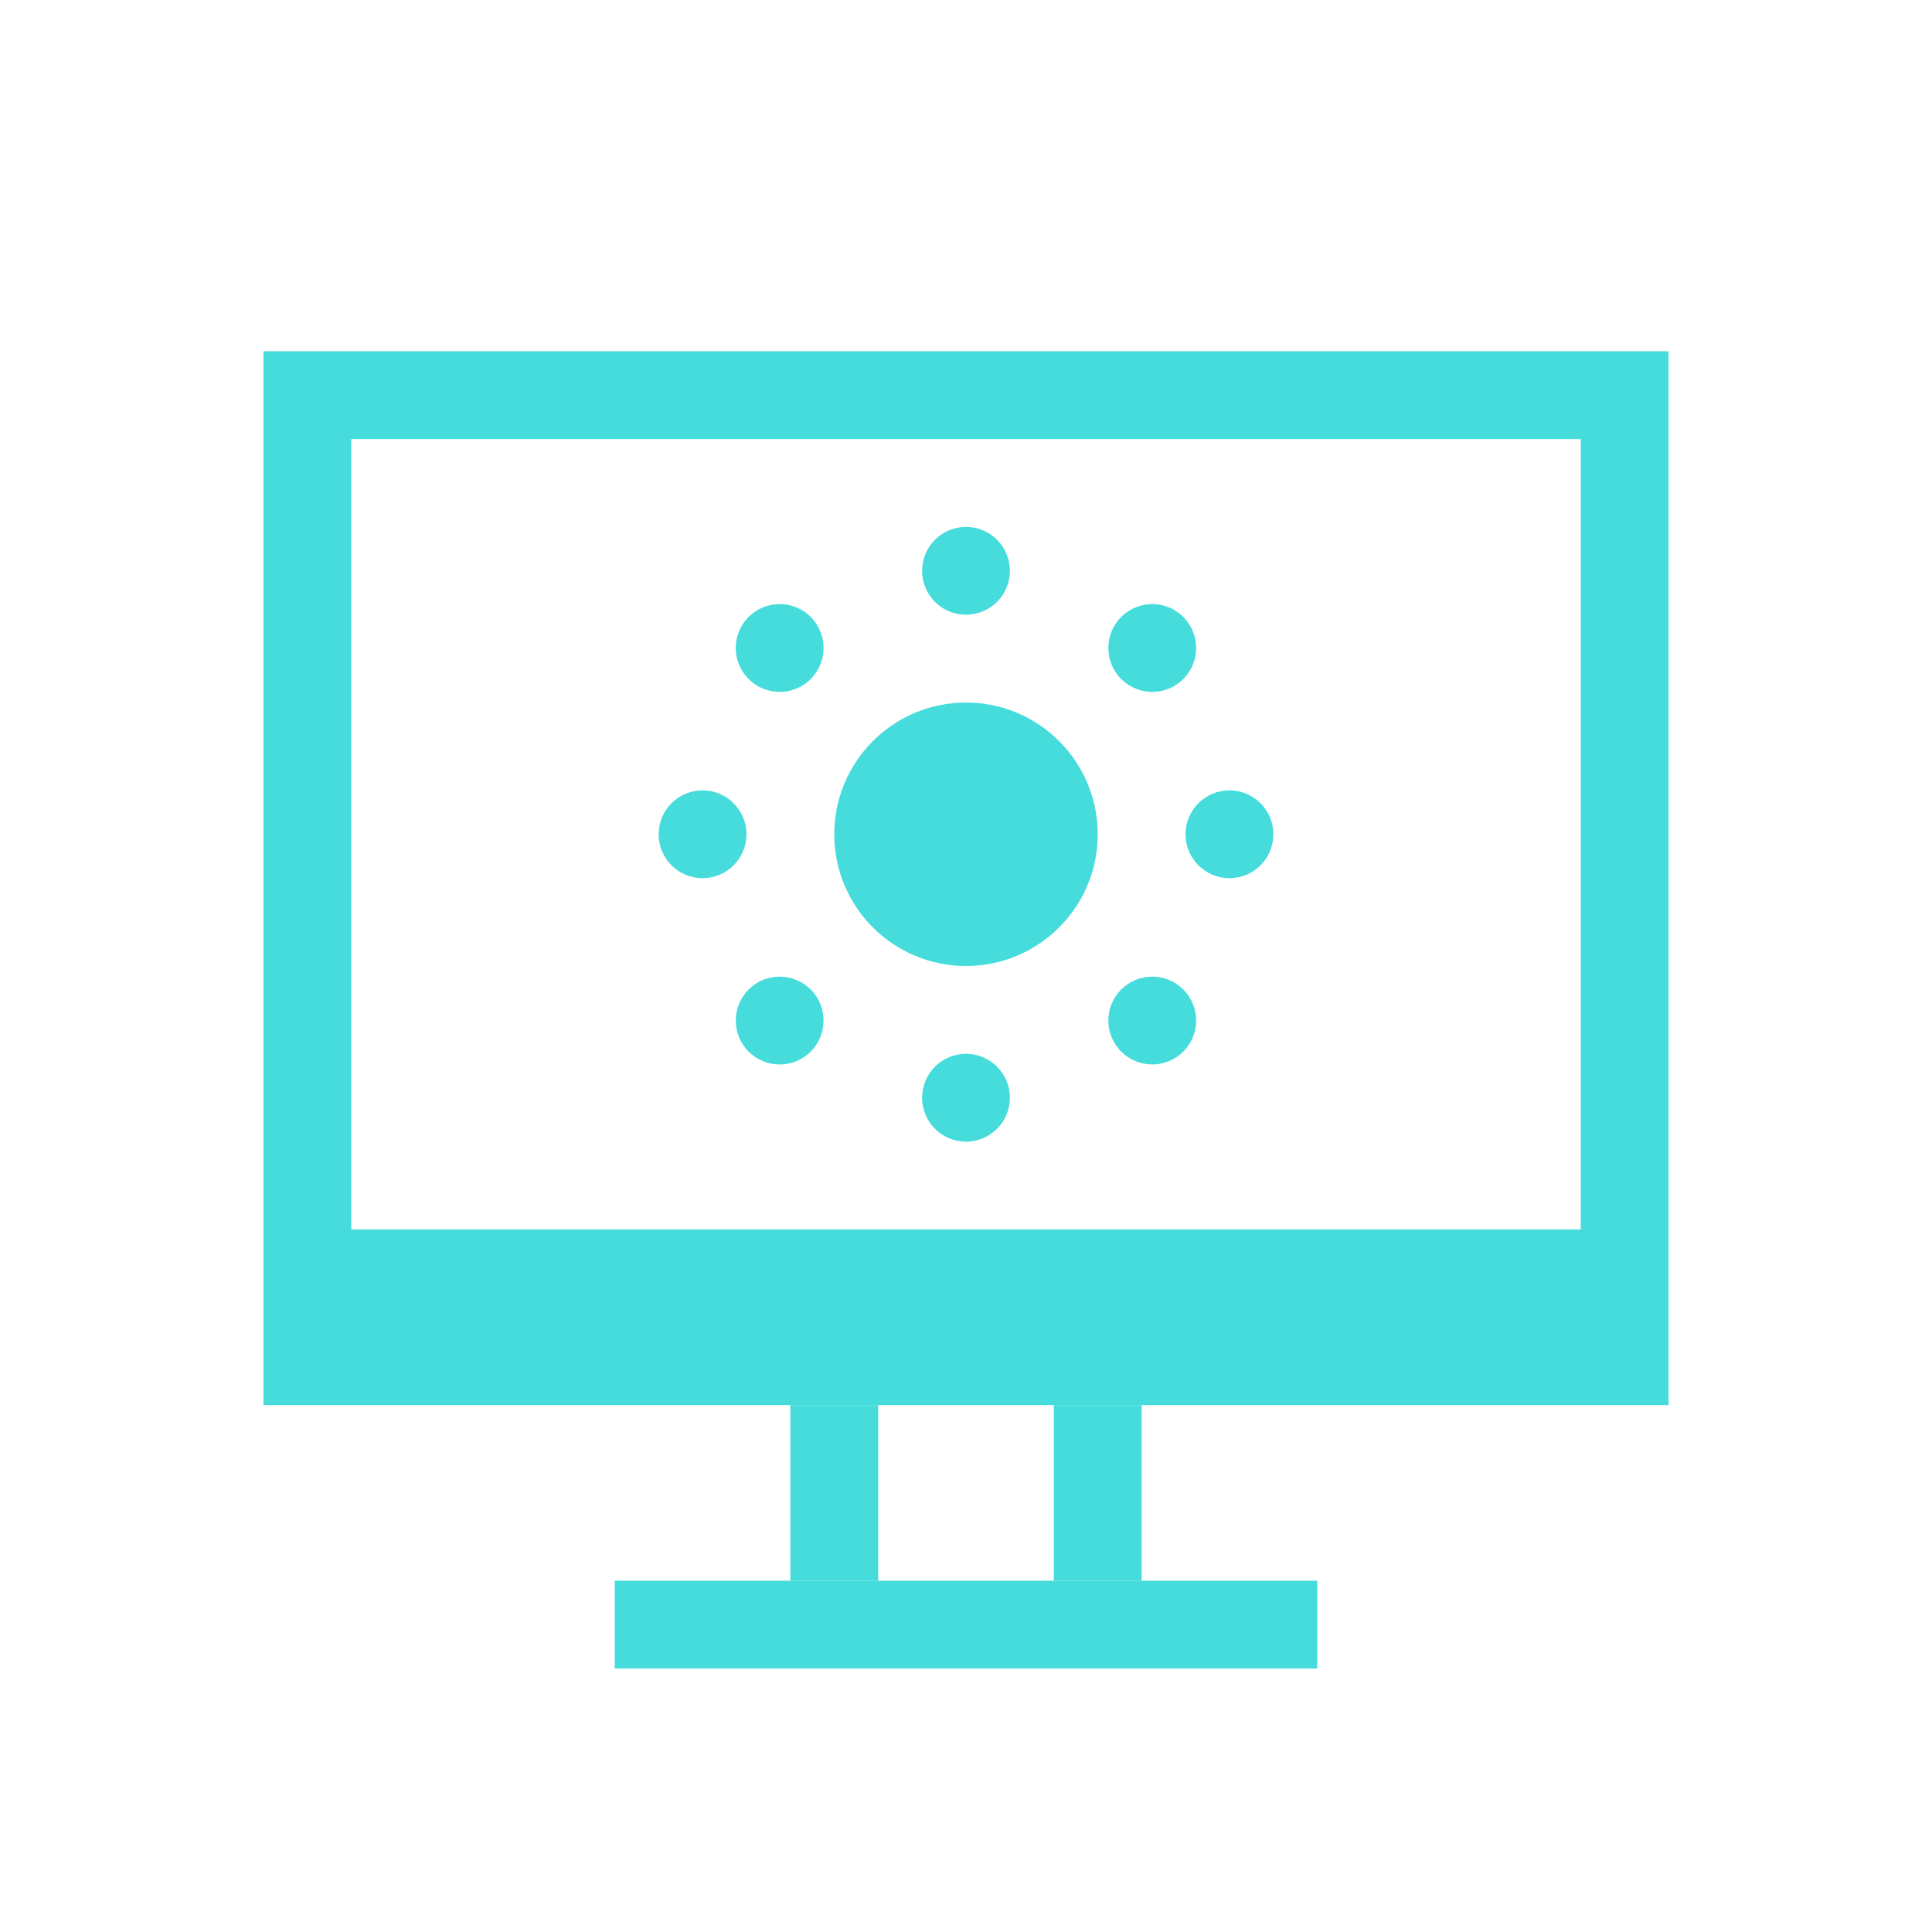
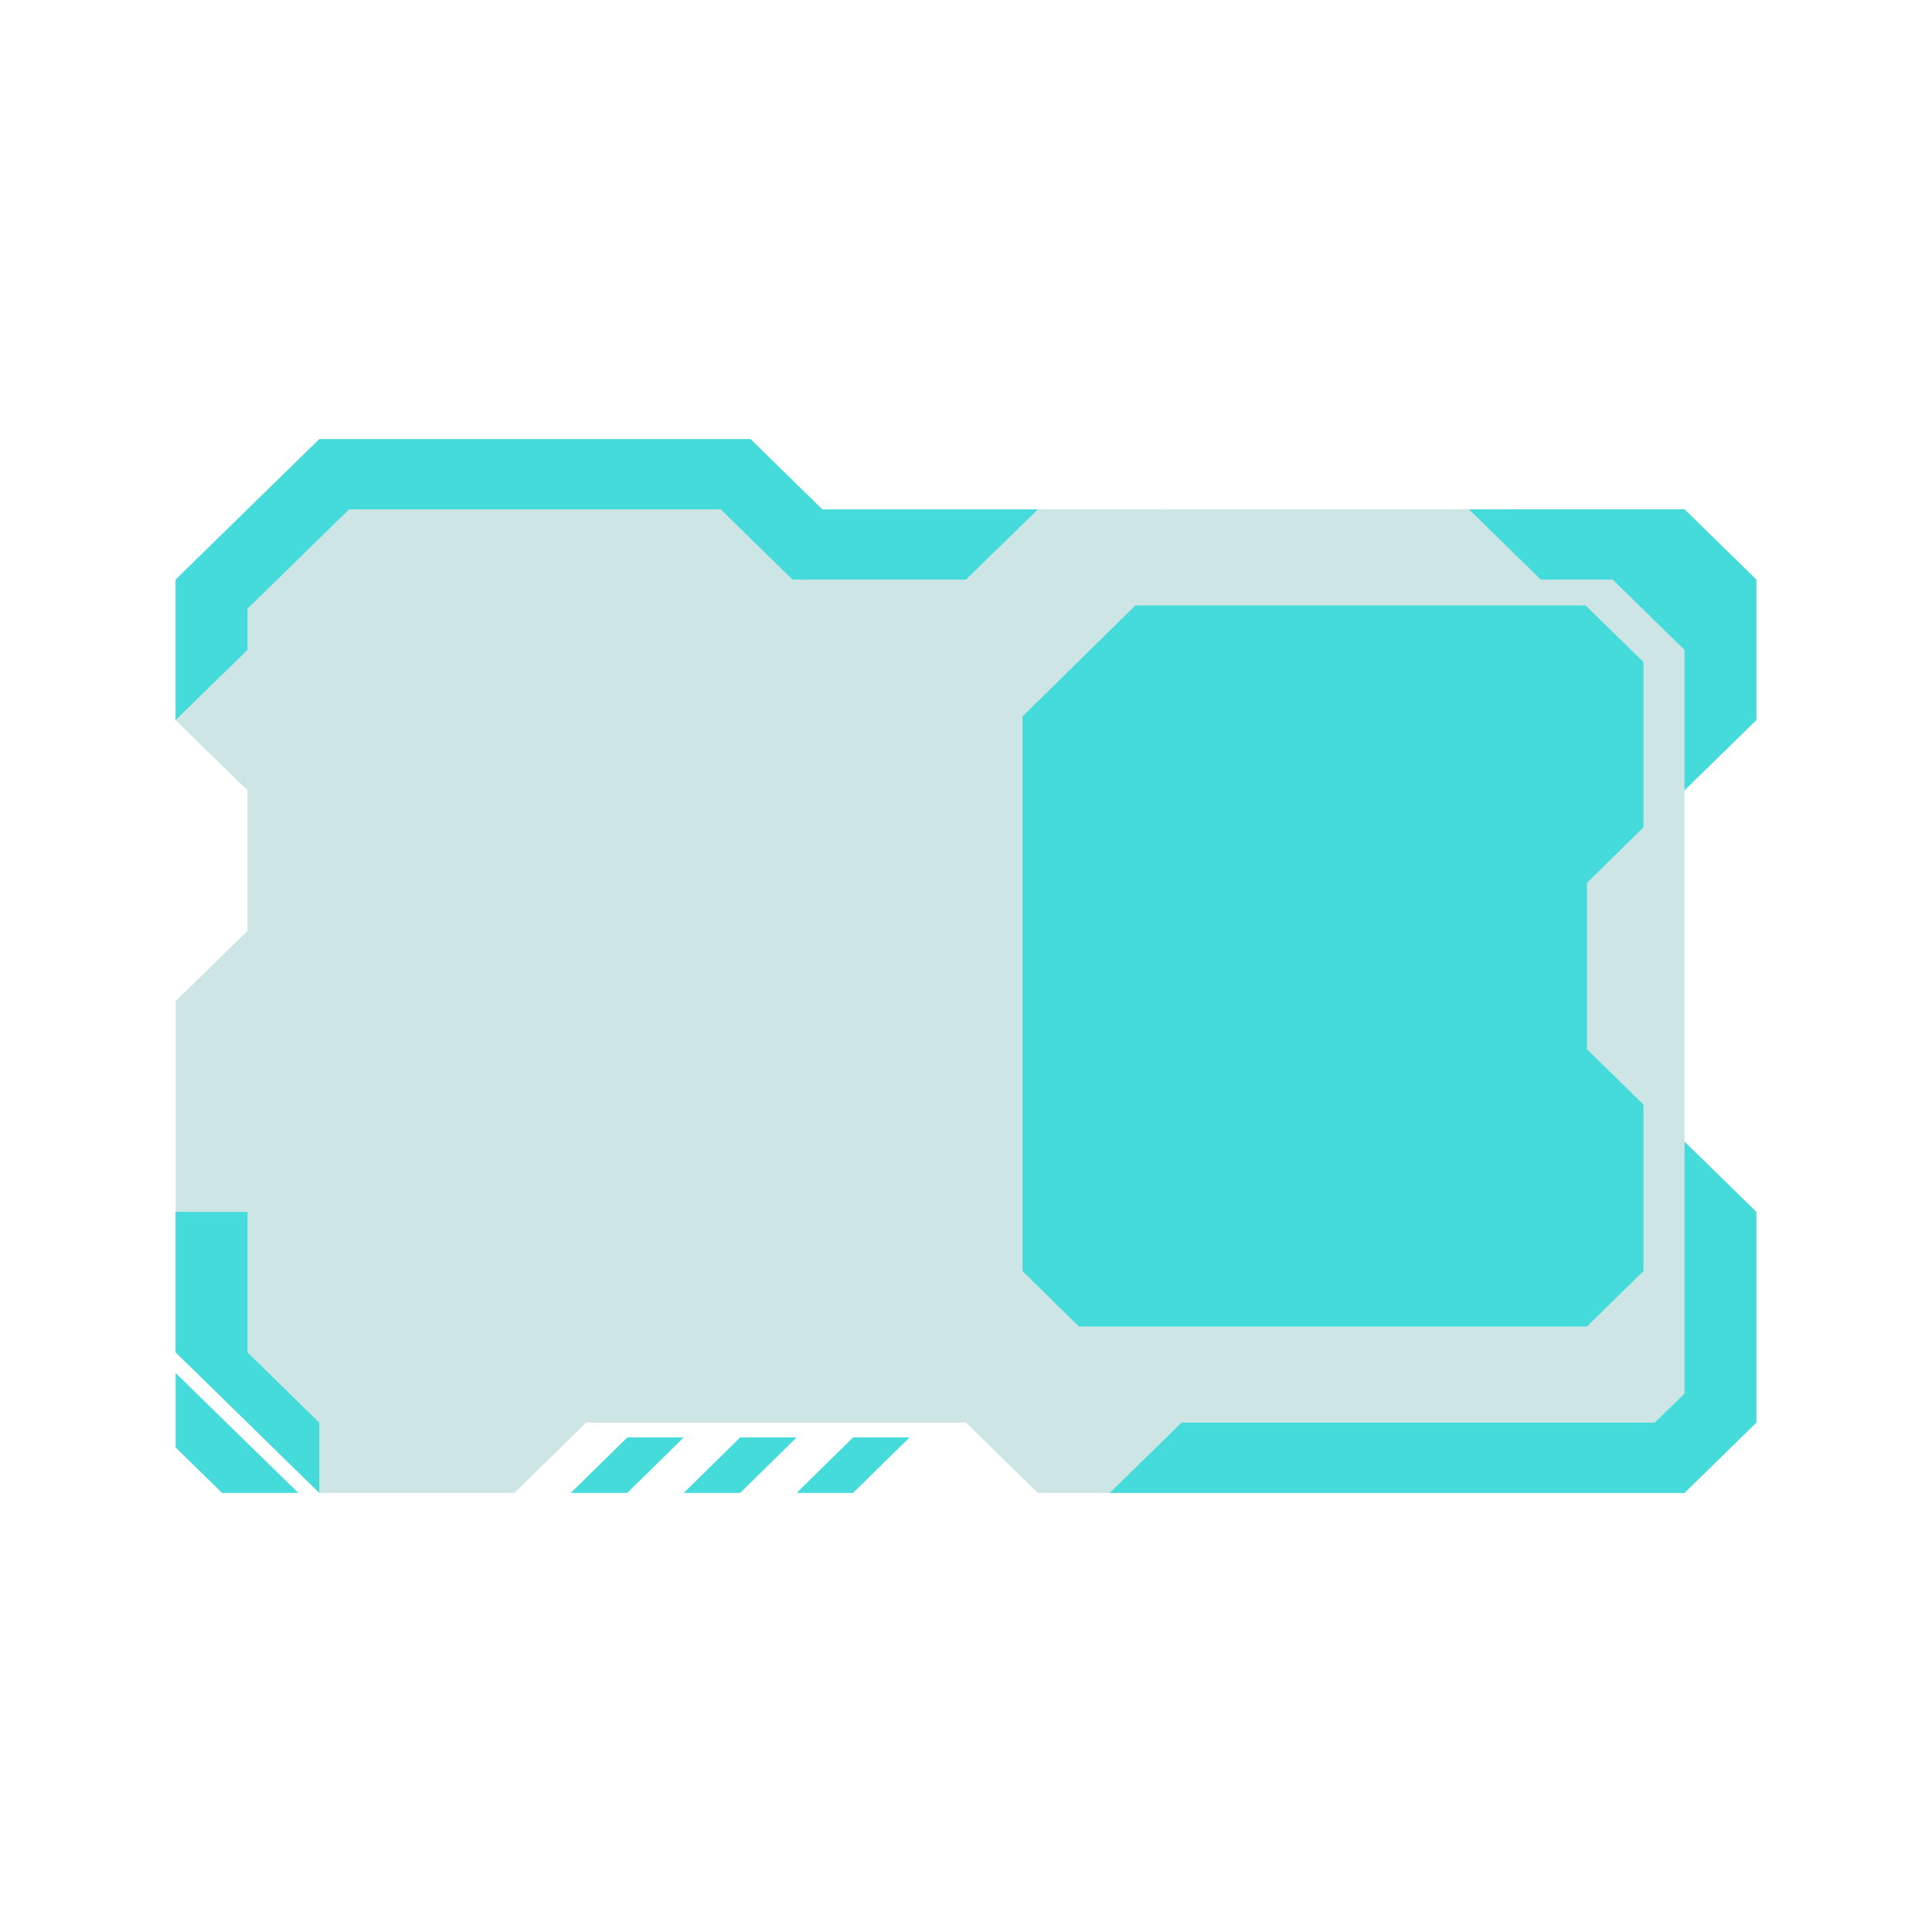
<svg xmlns="http://www.w3.org/2000/svg" id="svg" version="1.1" viewBox="0 0 22 22">
  <defs id="defs9">
    <style id="current-color-scheme" type="text/css">.ColorScheme-Text {
        color:#7B7C7E;
      }
      .ColorScheme-Background{
        color:#EFF0F1;
      }
      .ColorScheme-Highlight{
        color:#3DAEE6;
      }
      .ColorScheme-ViewText {
        color:#7B7C7E;
      }
      .ColorScheme-ViewBackground{
        color:#FCFCFC;
      }
      .ColorScheme-ViewHover {
        color:#3DAEE6;
      }
      .ColorScheme-ViewFocus{
        color:#1E92FF;
      }
      .ColorScheme-ButtonText {
        color:#7B7C7E;
      }
      .ColorScheme-ButtonBackground{
        color:#EFF0F1;
      }
      .ColorScheme-ButtonHover {
        color:#3DAEE6;
      }
      .ColorScheme-ButtonFocus{
        color:#1E92FF;
      }</style>
    <style type="text/css" id="style3">.ColorScheme-Text { color:#dedede; } .ColorScheme-Highlight { color:#5294e2; } .ColorScheme-ButtonBackground { color:#dedede; }</style>
    <style type="text/css" id="style5" />
    <style type="text/css" id="style7">.ColorScheme-Text {
            color:#232629;
        }
        .ColorScheme-Background {
            color:#eff0f1;
        }
        .ColorScheme-ViewBackground {
            color:#fcfcfc;
        }
        .ColorScheme-ButtonFocus {
            color:#3daee9;
        }
        .ColorScheme-PositiveText {
            color:#27ae60;
        }
        .ColorScheme-NeutralText {
            color:#f67400;
        }
        .ColorScheme-NegativeText {
            color:#da4453;
        }</style>
  </defs>
-   <g id="video-display-brightness" transform="translate(-40)">
-     <rect x="38" y="-34" width="32" height="32" fill-opacity="0" id="rect13" />
-     <g transform="translate(-10,-23)" fill="#fbfbfb" id="g25" style="fill:#46dcdc;fill-opacity:1">
-       <path d="m53-5v17h22v-17zm1 1h20v14h-20z" id="path15" style="fill:#46dcdc;fill-opacity:1" />
-       <g transform="matrix(1 0 0 1.5 3 -6.9067)" id="g21" style="fill:#46dcdc;fill-opacity:1">
-         <rect x="59" y="12.604" width="1" height="2" id="rect17" style="fill:#46dcdc;fill-opacity:1" />
-         <rect x="62" y="12.604" width="1" height="2" id="rect19" style="fill:#46dcdc;fill-opacity:1" />
-       </g>
-       <rect x="58" y="15" width="12" height="1" id="rect23" style="fill:#46dcdc;fill-opacity:1" />
-     </g>
-     <g transform="translate(.5)" fill="#fbfbfb" id="g49" style="fill:#46dcdc;fill-opacity:1">
-       <g transform="translate(-.5)" id="g31" style="fill:#46dcdc;fill-opacity:1">
-         <path d="m55.23-22.733a3 3 0 0 1 0.27 1.233 3 3 0 0 1-3 3 3 3 0 0 1-1.23-0.267 3 3 0 0 0 2.731 1.767 3 3 0 0 0 3-3 3 3 0 0 0-1.77-2.733z" id="path27" style="fill:#46dcdc;fill-opacity:1" />
-         <path d="m54-23a3 3 0 0 0-3 3 3 3 0 0 0 3 3 3 3 0 0 0 3-3 3 3 0 0 0-3-3zm0 0.75a2.25 2.25 0 0 1 2.25 2.25 2.25 2.25 0 0 1-2.25 2.25 2.25 2.25 0 0 1-2.25-2.25 2.25 2.25 0 0 1 2.25-2.25z" id="path29" style="fill:#46dcdc;fill-opacity:1" />
-       </g>
-       <rect x="53" y="-26" width="1" height="2" ry=".5" id="rect33" style="fill:#46dcdc;fill-opacity:1" />
-       <rect x="53" y="-16" width="1" height="2" ry=".5" id="rect35" style="fill:#46dcdc;fill-opacity:1" />
-       <rect transform="rotate(45)" x="23.188" y="-57.972" width="1" height="2" ry=".5" id="rect37" style="fill:#46dcdc;fill-opacity:1" />
-       <rect transform="rotate(45)" x="23.188" y="-47.972" width="1" height="2" ry=".5" id="rect39" style="fill:#46dcdc;fill-opacity:1" />
-       <rect transform="rotate(90)" x="-20.5" y="-59.5" width="1" height="2" ry=".5" id="rect41" style="fill:#46dcdc;fill-opacity:1" />
-       <rect transform="rotate(90)" x="-20.5" y="-49.5" width="1" height="2" ry=".5" id="rect43" style="fill:#46dcdc;fill-opacity:1" />
-       <rect transform="rotate(135)" x="-52.472" y="-29.688" width="1" height="2" ry=".5" id="rect45" style="fill:#46dcdc;fill-opacity:1" />
-       <rect transform="rotate(135)" x="-52.472" y="-19.688" width="1" height="2" ry=".5" id="rect47" style="fill:#46dcdc;fill-opacity:1" />
+   <g id="video-display-brightness">
+     <rect x="0" y="-32" width="32" height="32" fill-opacity="0" id="rect13" />
+     <g id="g1120">
+       <path id="path886" style="opacity:0.2;fill:#037c7c;fill-opacity:1;stroke:none;stroke-width:1.27px;stroke-linecap:butt;stroke-linejoin:miter;stroke-opacity:1" d="M 16,-23.732 V -7.268 L 17.273,-6 H 28.727 L 30,-7.268 v -3.799 l -1.273,-1.268 v -6.332 L 30,-19.934 v -2.533 l -1.273,-1.266 z" />
+       <path id="path1005" style="opacity:0.2;fill:#037c7c;fill-opacity:1;stroke:none;stroke-width:1.27px;stroke-linecap:butt;stroke-linejoin:miter;stroke-opacity:1" d="m 2,-22.467 v 2.533 l 1.273,1.268 v 2.533 L 2,-14.867 v 6.334 L 4.545,-6 H 8 L 9.273,-7.268 H 16 V -23.732 H 13.455 L 12.182,-25 H 5.818 4.545 Z" />
+       <path style="color:#000000;font-style:normal;font-variant:normal;font-weight:normal;font-stretch:normal;font-size:medium;line-height:normal;font-family:sans-serif;font-variant-ligatures:normal;font-variant-position:normal;font-variant-caps:normal;font-variant-numeric:normal;font-variant-alternates:normal;font-variant-east-asian:normal;font-feature-settings:normal;font-variation-settings:normal;text-indent:0;text-align:start;text-decoration:none;text-decoration-line:none;text-decoration-style:solid;text-decoration-color:#000000;letter-spacing:normal;word-spacing:normal;text-transform:none;writing-mode:lr-tb;direction:ltr;text-orientation:mixed;dominant-baseline:auto;baseline-shift:baseline;text-anchor:start;white-space:normal;shape-padding:0;shape-margin:0;inline-size:0;clip-rule:nonzero;display:inline;overflow:visible;visibility:visible;isolation:auto;mix-blend-mode:normal;color-interpolation:sRGB;color-interpolation-filters:linearRGB;solid-color:#000000;solid-opacity:1;vector-effect:none;fill:#46dbdb;fill-opacity:1;fill-rule:nonzero;stroke:none;stroke-width:1.27;stroke-linecap:butt;stroke-linejoin:miter;stroke-miterlimit:4;stroke-dasharray:none;stroke-dashoffset:0;stroke-opacity:1;color-rendering:auto;image-rendering:auto;shape-rendering:auto;text-rendering:auto;enable-background:accumulate;stop-color:#000000" d="M 4.545,-25 2,-22.467 v 2.533 L 3.273,-21.2 v -0.742 l 1.8,-1.791 H 11.655 l 1.273,1.267 H 16 l 1.273,-1.267 h -3.818 l -1.273,-1.267 z" id="path896" />
+       <path style="color:#000000;font-style:normal;font-variant:normal;font-weight:normal;font-stretch:normal;font-size:medium;line-height:normal;font-family:sans-serif;font-variant-ligatures:normal;font-variant-position:normal;font-variant-caps:normal;font-variant-numeric:normal;font-variant-alternates:normal;font-variant-east-asian:normal;font-feature-settings:normal;font-variation-settings:normal;text-indent:0;text-align:start;text-decoration:none;text-decoration-line:none;text-decoration-style:solid;text-decoration-color:#000000;letter-spacing:normal;word-spacing:normal;text-transform:none;writing-mode:lr-tb;direction:ltr;text-orientation:mixed;dominant-baseline:auto;baseline-shift:baseline;text-anchor:start;white-space:normal;shape-padding:0;shape-margin:0;inline-size:0;clip-rule:nonzero;display:inline;overflow:visible;visibility:visible;isolation:auto;mix-blend-mode:normal;color-interpolation:sRGB;color-interpolation-filters:linearRGB;solid-color:#000000;solid-opacity:1;vector-effect:none;fill:#46dbdb;fill-opacity:1;fill-rule:nonzero;stroke:none;stroke-width:1.27;stroke-linecap:square;stroke-linejoin:round;stroke-miterlimit:4;stroke-dasharray:none;stroke-dashoffset:0;stroke-opacity:1;color-rendering:auto;image-rendering:auto;shape-rendering:auto;text-rendering:auto;enable-background:accumulate;stop-color:#000000" d="m 2,-8.162 v 0.896 0.448 L 2.823,-6 H 3.273 4.173 L 3.723,-6.448 2.45,-7.714 Z" id="path898" />
+       <path style="color:#000000;font-style:normal;font-variant:normal;font-weight:normal;font-stretch:normal;font-size:medium;line-height:normal;font-family:sans-serif;font-variant-ligatures:normal;font-variant-position:normal;font-variant-caps:normal;font-variant-numeric:normal;font-variant-alternates:normal;font-variant-east-asian:normal;font-feature-settings:normal;font-variation-settings:normal;text-indent:0;text-align:start;text-decoration:none;text-decoration-line:none;text-decoration-style:solid;text-decoration-color:#000000;letter-spacing:normal;word-spacing:normal;text-transform:none;writing-mode:lr-tb;direction:ltr;text-orientation:mixed;dominant-baseline:auto;baseline-shift:baseline;text-anchor:start;white-space:normal;shape-padding:0;shape-margin:0;inline-size:0;clip-rule:nonzero;display:inline;overflow:visible;visibility:visible;isolation:auto;mix-blend-mode:normal;color-interpolation:sRGB;color-interpolation-filters:linearRGB;solid-color:#000000;solid-opacity:1;vector-effect:none;fill:#46dbdb;fill-opacity:1;fill-rule:nonzero;stroke:none;stroke-width:1.27;stroke-linecap:butt;stroke-linejoin:miter;stroke-miterlimit:4;stroke-dasharray:none;stroke-dashoffset:0;stroke-opacity:1;color-rendering:auto;image-rendering:auto;shape-rendering:auto;text-rendering:auto;enable-background:accumulate;stop-color:#000000" d="m 2,-11.067 v 2.533 L 4.545,-6 V -7.267 L 3.273,-8.533 v -2.533 z" id="path904" />
+       <path style="color:#000000;font-style:normal;font-variant:normal;font-weight:normal;font-stretch:normal;font-size:medium;line-height:normal;font-family:sans-serif;font-variant-ligatures:normal;font-variant-position:normal;font-variant-caps:normal;font-variant-numeric:normal;font-variant-alternates:normal;font-variant-east-asian:normal;font-feature-settings:normal;font-variation-settings:normal;text-indent:0;text-align:start;text-decoration:none;text-decoration-line:none;text-decoration-style:solid;text-decoration-color:#000000;letter-spacing:normal;word-spacing:normal;text-transform:none;writing-mode:lr-tb;direction:ltr;text-orientation:mixed;dominant-baseline:auto;baseline-shift:baseline;text-anchor:start;white-space:normal;shape-padding:0;shape-margin:0;inline-size:0;clip-rule:nonzero;display:inline;overflow:visible;visibility:visible;isolation:auto;mix-blend-mode:normal;color-interpolation:sRGB;color-interpolation-filters:linearRGB;solid-color:#000000;solid-opacity:1;vector-effect:none;fill:#46dbdb;fill-opacity:1;fill-rule:nonzero;stroke:none;stroke-width:1.27;stroke-linecap:butt;stroke-linejoin:miter;stroke-miterlimit:4;stroke-dasharray:none;stroke-dashoffset:0;stroke-opacity:1;color-rendering:auto;image-rendering:auto;shape-rendering:auto;text-rendering:auto;enable-background:accumulate;stop-color:#000000" d="m 24.909,-23.733 1.273,1.267 h 1.273 L 28.727,-21.2 v 2.533 l 1.273,-1.267 v -2.533 l -1.273,-1.267 z" id="path914" />
+       <path style="color:#000000;font-style:normal;font-variant:normal;font-weight:normal;font-stretch:normal;font-size:medium;line-height:normal;font-family:sans-serif;font-variant-ligatures:normal;font-variant-position:normal;font-variant-caps:normal;font-variant-numeric:normal;font-variant-alternates:normal;font-variant-east-asian:normal;font-feature-settings:normal;font-variation-settings:normal;text-indent:0;text-align:start;text-decoration:none;text-decoration-line:none;text-decoration-style:solid;text-decoration-color:#000000;letter-spacing:normal;word-spacing:normal;text-transform:none;writing-mode:lr-tb;direction:ltr;text-orientation:mixed;dominant-baseline:auto;baseline-shift:baseline;text-anchor:start;white-space:normal;shape-padding:0;shape-margin:0;inline-size:0;clip-rule:nonzero;display:inline;overflow:visible;visibility:visible;isolation:auto;mix-blend-mode:normal;color-interpolation:sRGB;color-interpolation-filters:linearRGB;solid-color:#000000;solid-opacity:1;vector-effect:none;fill:#46dbdb;fill-opacity:1;fill-rule:nonzero;stroke:none;stroke-width:1.27;stroke-linecap:butt;stroke-linejoin:miter;stroke-miterlimit:4;stroke-dasharray:none;stroke-dashoffset:0;stroke-opacity:1;color-rendering:auto;image-rendering:auto;shape-rendering:auto;text-rendering:auto;enable-background:accumulate;stop-color:#000000" d="m 28.727,-12.333 v 4.542 l -0.527,0.524 H 19.818 L 18.545,-6 h 10.182 l 1.273,-1.267 v -3.8 z" id="path920" />
+       <path id="path1061" style="fill:#46dbdb;fill-opacity:1;stroke:none;stroke-width:1.022px;stroke-linecap:butt;stroke-linejoin:miter;stroke-opacity:1" d="M 19 -22 L 17 -20 L 17 -10 L 18 -9 L 27 -9 L 28 -10 L 28 -13 L 27 -14 L 27 -17 L 28 -18 L 28 -20.982 L 26.975 -22 L 19 -22 z " />
+       <path style="fill:#46dbdb;fill-opacity:1;stroke:none;stroke-width:1px;stroke-linecap:butt;stroke-linejoin:miter;stroke-opacity:1" d="m 9,-6 1,-1 h 1 l -1,1 z" id="path1085" />
+       <path style="fill:#46dbdb;fill-opacity:1;stroke:none;stroke-width:1px;stroke-linecap:butt;stroke-linejoin:miter;stroke-opacity:1" d="m 11,-6 1,-1 h 1 l -1,1 z" id="path1087" />
+       <path style="fill:#46dbdb;fill-opacity:1;stroke:none;stroke-width:1px;stroke-linecap:butt;stroke-linejoin:miter;stroke-opacity:1" d="m 13,-6 1,-1 h 1 l -1,1 z" id="path1089" />
    </g>
  </g>
-   <g id="22-22-video-display-brightness" transform="translate(-40)">
-     <rect x="40" width="22" height="22" fill-opacity="0" id="rect52" />
-     <path d="m43 4v12h16v-12zm1 1h14v9h-14z" fill="#fbfbfb" id="path54" style="fill:#46dcdc;fill-opacity:1" />
-     <g transform="translate(60)" fill="#fbfbfb" id="g60" style="fill:#46dcdc;fill-opacity:1">
-       <rect x="-11" y="16" width="1" height="2" id="rect56" style="fill:#46dcdc;fill-opacity:1" />
-       <rect x="-8" y="16" width="1" height="2" id="rect58" style="fill:#46dcdc;fill-opacity:1" />
-     </g>
-     <rect x="47" y="18" width="8" height="1" fill="#fbfbfb" id="rect62" style="fill:#46dcdc;fill-opacity:1" />
-     <g transform="translate(.5)" fill="#fbfbfb" id="g82" style="fill:#46dcdc;fill-opacity:1">
-       <circle cx="50.5" cy="9.5" r="1.5" id="circle64" style="fill:#46dcdc;fill-opacity:1" />
-       <rect x="50" y="6" width="1" height="1" ry=".5" id="rect66" style="fill:#46dcdc;fill-opacity:1" />
-       <rect x="50" y="12" width="1" height="1" ry=".5" id="rect68" style="fill:#46dcdc;fill-opacity:1" />
-       <rect transform="rotate(45)" x="41.926" y="-32.491" width="1" height="1" ry=".5" id="rect70" style="fill:#46dcdc;fill-opacity:1" />
-       <rect transform="rotate(45)" x="41.926" y="-26.491" width="1" height="1" ry=".5" id="rect72" style="fill:#46dcdc;fill-opacity:1" />
-       <rect transform="rotate(90)" x="9" y="-54" width="1" height="1" ry=".5" id="rect74" style="fill:#46dcdc;fill-opacity:1" />
-       <rect transform="rotate(90)" x="9" y="-48" width="1" height="1" ry=".5" id="rect76" style="fill:#46dcdc;fill-opacity:1" />
-       <rect transform="rotate(-45)" x="28.491" y="38.926" width="1" height="1" ry=".5" id="rect78" style="fill:#46dcdc;fill-opacity:1" />
-       <rect transform="rotate(-45)" x="28.491" y="44.926" width="1" height="1" ry=".5" id="rect80" style="fill:#46dcdc;fill-opacity:1" />
+   <g id="22-22-video-display-brightness">
+     <rect x="0" width="22" height="22" fill-opacity="0" id="rect52" y="0" />
+     <g id="g1166" transform="matrix(0.6428571,0,0,0.6315789,0.7142858,20.78947)">
+       <path id="path1144" style="opacity:0.2;fill:#037c7c;fill-opacity:1;stroke:none;stroke-width:1.27px;stroke-linecap:butt;stroke-linejoin:miter;stroke-opacity:1" d="M 16,-23.732 V -7.268 L 17.273,-6 H 28.727 L 30,-7.268 v -3.799 l -1.273,-1.268 v -6.332 L 30,-19.934 v -2.533 l -1.273,-1.266 z" />
+       <path id="path1146" style="opacity:0.2;fill:#037c7c;fill-opacity:1;stroke:none;stroke-width:1.27px;stroke-linecap:butt;stroke-linejoin:miter;stroke-opacity:1" d="m 2,-22.467 v 2.533 l 1.273,1.268 v 2.533 L 2,-14.867 v 6.334 L 4.545,-6 H 8 L 9.273,-7.268 H 16 V -23.732 H 13.455 L 12.182,-25 H 5.818 4.545 Z" />
+       <path style="color:#000000;font-style:normal;font-variant:normal;font-weight:normal;font-stretch:normal;font-size:medium;line-height:normal;font-family:sans-serif;font-variant-ligatures:normal;font-variant-position:normal;font-variant-caps:normal;font-variant-numeric:normal;font-variant-alternates:normal;font-variant-east-asian:normal;font-feature-settings:normal;font-variation-settings:normal;text-indent:0;text-align:start;text-decoration:none;text-decoration-line:none;text-decoration-style:solid;text-decoration-color:#000000;letter-spacing:normal;word-spacing:normal;text-transform:none;writing-mode:lr-tb;direction:ltr;text-orientation:mixed;dominant-baseline:auto;baseline-shift:baseline;text-anchor:start;white-space:normal;shape-padding:0;shape-margin:0;inline-size:0;clip-rule:nonzero;display:inline;overflow:visible;visibility:visible;isolation:auto;mix-blend-mode:normal;color-interpolation:sRGB;color-interpolation-filters:linearRGB;solid-color:#000000;solid-opacity:1;vector-effect:none;fill:#46dbdb;fill-opacity:1;fill-rule:nonzero;stroke:none;stroke-width:1.27;stroke-linecap:butt;stroke-linejoin:miter;stroke-miterlimit:4;stroke-dasharray:none;stroke-dashoffset:0;stroke-opacity:1;color-rendering:auto;image-rendering:auto;shape-rendering:auto;text-rendering:auto;enable-background:accumulate;stop-color:#000000" d="M 4.545,-25 2,-22.467 v 2.533 L 3.273,-21.2 v -0.742 l 1.8,-1.791 H 11.655 l 1.273,1.267 H 16 l 1.273,-1.267 h -3.818 l -1.273,-1.267 z" id="path1148" />
+       <path style="color:#000000;font-style:normal;font-variant:normal;font-weight:normal;font-stretch:normal;font-size:medium;line-height:normal;font-family:sans-serif;font-variant-ligatures:normal;font-variant-position:normal;font-variant-caps:normal;font-variant-numeric:normal;font-variant-alternates:normal;font-variant-east-asian:normal;font-feature-settings:normal;font-variation-settings:normal;text-indent:0;text-align:start;text-decoration:none;text-decoration-line:none;text-decoration-style:solid;text-decoration-color:#000000;letter-spacing:normal;word-spacing:normal;text-transform:none;writing-mode:lr-tb;direction:ltr;text-orientation:mixed;dominant-baseline:auto;baseline-shift:baseline;text-anchor:start;white-space:normal;shape-padding:0;shape-margin:0;inline-size:0;clip-rule:nonzero;display:inline;overflow:visible;visibility:visible;isolation:auto;mix-blend-mode:normal;color-interpolation:sRGB;color-interpolation-filters:linearRGB;solid-color:#000000;solid-opacity:1;vector-effect:none;fill:#46dbdb;fill-opacity:1;fill-rule:nonzero;stroke:none;stroke-width:1.27;stroke-linecap:square;stroke-linejoin:round;stroke-miterlimit:4;stroke-dasharray:none;stroke-dashoffset:0;stroke-opacity:1;color-rendering:auto;image-rendering:auto;shape-rendering:auto;text-rendering:auto;enable-background:accumulate;stop-color:#000000" d="m 2,-8.162 v 0.896 0.448 L 2.823,-6 H 3.273 4.173 L 3.723,-6.448 2.45,-7.714 Z" id="path1150" />
+       <path style="color:#000000;font-style:normal;font-variant:normal;font-weight:normal;font-stretch:normal;font-size:medium;line-height:normal;font-family:sans-serif;font-variant-ligatures:normal;font-variant-position:normal;font-variant-caps:normal;font-variant-numeric:normal;font-variant-alternates:normal;font-variant-east-asian:normal;font-feature-settings:normal;font-variation-settings:normal;text-indent:0;text-align:start;text-decoration:none;text-decoration-line:none;text-decoration-style:solid;text-decoration-color:#000000;letter-spacing:normal;word-spacing:normal;text-transform:none;writing-mode:lr-tb;direction:ltr;text-orientation:mixed;dominant-baseline:auto;baseline-shift:baseline;text-anchor:start;white-space:normal;shape-padding:0;shape-margin:0;inline-size:0;clip-rule:nonzero;display:inline;overflow:visible;visibility:visible;isolation:auto;mix-blend-mode:normal;color-interpolation:sRGB;color-interpolation-filters:linearRGB;solid-color:#000000;solid-opacity:1;vector-effect:none;fill:#46dbdb;fill-opacity:1;fill-rule:nonzero;stroke:none;stroke-width:1.27;stroke-linecap:butt;stroke-linejoin:miter;stroke-miterlimit:4;stroke-dasharray:none;stroke-dashoffset:0;stroke-opacity:1;color-rendering:auto;image-rendering:auto;shape-rendering:auto;text-rendering:auto;enable-background:accumulate;stop-color:#000000" d="m 2,-11.067 v 2.533 L 4.545,-6 V -7.267 L 3.273,-8.533 v -2.533 z" id="path1152" />
+       <path style="color:#000000;font-style:normal;font-variant:normal;font-weight:normal;font-stretch:normal;font-size:medium;line-height:normal;font-family:sans-serif;font-variant-ligatures:normal;font-variant-position:normal;font-variant-caps:normal;font-variant-numeric:normal;font-variant-alternates:normal;font-variant-east-asian:normal;font-feature-settings:normal;font-variation-settings:normal;text-indent:0;text-align:start;text-decoration:none;text-decoration-line:none;text-decoration-style:solid;text-decoration-color:#000000;letter-spacing:normal;word-spacing:normal;text-transform:none;writing-mode:lr-tb;direction:ltr;text-orientation:mixed;dominant-baseline:auto;baseline-shift:baseline;text-anchor:start;white-space:normal;shape-padding:0;shape-margin:0;inline-size:0;clip-rule:nonzero;display:inline;overflow:visible;visibility:visible;isolation:auto;mix-blend-mode:normal;color-interpolation:sRGB;color-interpolation-filters:linearRGB;solid-color:#000000;solid-opacity:1;vector-effect:none;fill:#46dbdb;fill-opacity:1;fill-rule:nonzero;stroke:none;stroke-width:1.27;stroke-linecap:butt;stroke-linejoin:miter;stroke-miterlimit:4;stroke-dasharray:none;stroke-dashoffset:0;stroke-opacity:1;color-rendering:auto;image-rendering:auto;shape-rendering:auto;text-rendering:auto;enable-background:accumulate;stop-color:#000000" d="m 24.909,-23.733 1.273,1.267 h 1.273 L 28.727,-21.2 v 2.533 l 1.273,-1.267 v -2.533 l -1.273,-1.267 z" id="path1154" />
+       <path style="color:#000000;font-style:normal;font-variant:normal;font-weight:normal;font-stretch:normal;font-size:medium;line-height:normal;font-family:sans-serif;font-variant-ligatures:normal;font-variant-position:normal;font-variant-caps:normal;font-variant-numeric:normal;font-variant-alternates:normal;font-variant-east-asian:normal;font-feature-settings:normal;font-variation-settings:normal;text-indent:0;text-align:start;text-decoration:none;text-decoration-line:none;text-decoration-style:solid;text-decoration-color:#000000;letter-spacing:normal;word-spacing:normal;text-transform:none;writing-mode:lr-tb;direction:ltr;text-orientation:mixed;dominant-baseline:auto;baseline-shift:baseline;text-anchor:start;white-space:normal;shape-padding:0;shape-margin:0;inline-size:0;clip-rule:nonzero;display:inline;overflow:visible;visibility:visible;isolation:auto;mix-blend-mode:normal;color-interpolation:sRGB;color-interpolation-filters:linearRGB;solid-color:#000000;solid-opacity:1;vector-effect:none;fill:#46dbdb;fill-opacity:1;fill-rule:nonzero;stroke:none;stroke-width:1.27;stroke-linecap:butt;stroke-linejoin:miter;stroke-miterlimit:4;stroke-dasharray:none;stroke-dashoffset:0;stroke-opacity:1;color-rendering:auto;image-rendering:auto;shape-rendering:auto;text-rendering:auto;enable-background:accumulate;stop-color:#000000" d="m 28.727,-12.333 v 4.542 l -0.527,0.524 H 19.818 L 18.545,-6 h 10.182 l 1.273,-1.267 v -3.8 z" id="path1156" />
+       <path id="path1158" style="fill:#46dbdb;fill-opacity:1;stroke:none;stroke-width:1.022px;stroke-linecap:butt;stroke-linejoin:miter;stroke-opacity:1" d="m 19,-22 -2,2 v 10 l 1,1 h 9 l 1,-1 v -3 l -1,-1 v -3 l 1,-1 v -2.982 L 26.975,-22 Z" />
+       <path style="fill:#46dbdb;fill-opacity:1;stroke:none;stroke-width:1px;stroke-linecap:butt;stroke-linejoin:miter;stroke-opacity:1" d="m 9,-6 1,-1 h 1 l -1,1 z" id="path1160" />
+       <path style="fill:#46dbdb;fill-opacity:1;stroke:none;stroke-width:1px;stroke-linecap:butt;stroke-linejoin:miter;stroke-opacity:1" d="m 11,-6 1,-1 h 1 l -1,1 z" id="path1162" />
+       <path style="fill:#46dbdb;fill-opacity:1;stroke:none;stroke-width:1px;stroke-linecap:butt;stroke-linejoin:miter;stroke-opacity:1" d="m 13,-6 1,-1 h 1 l -1,1 z" id="path1164" />
    </g>
  </g>
</svg>
